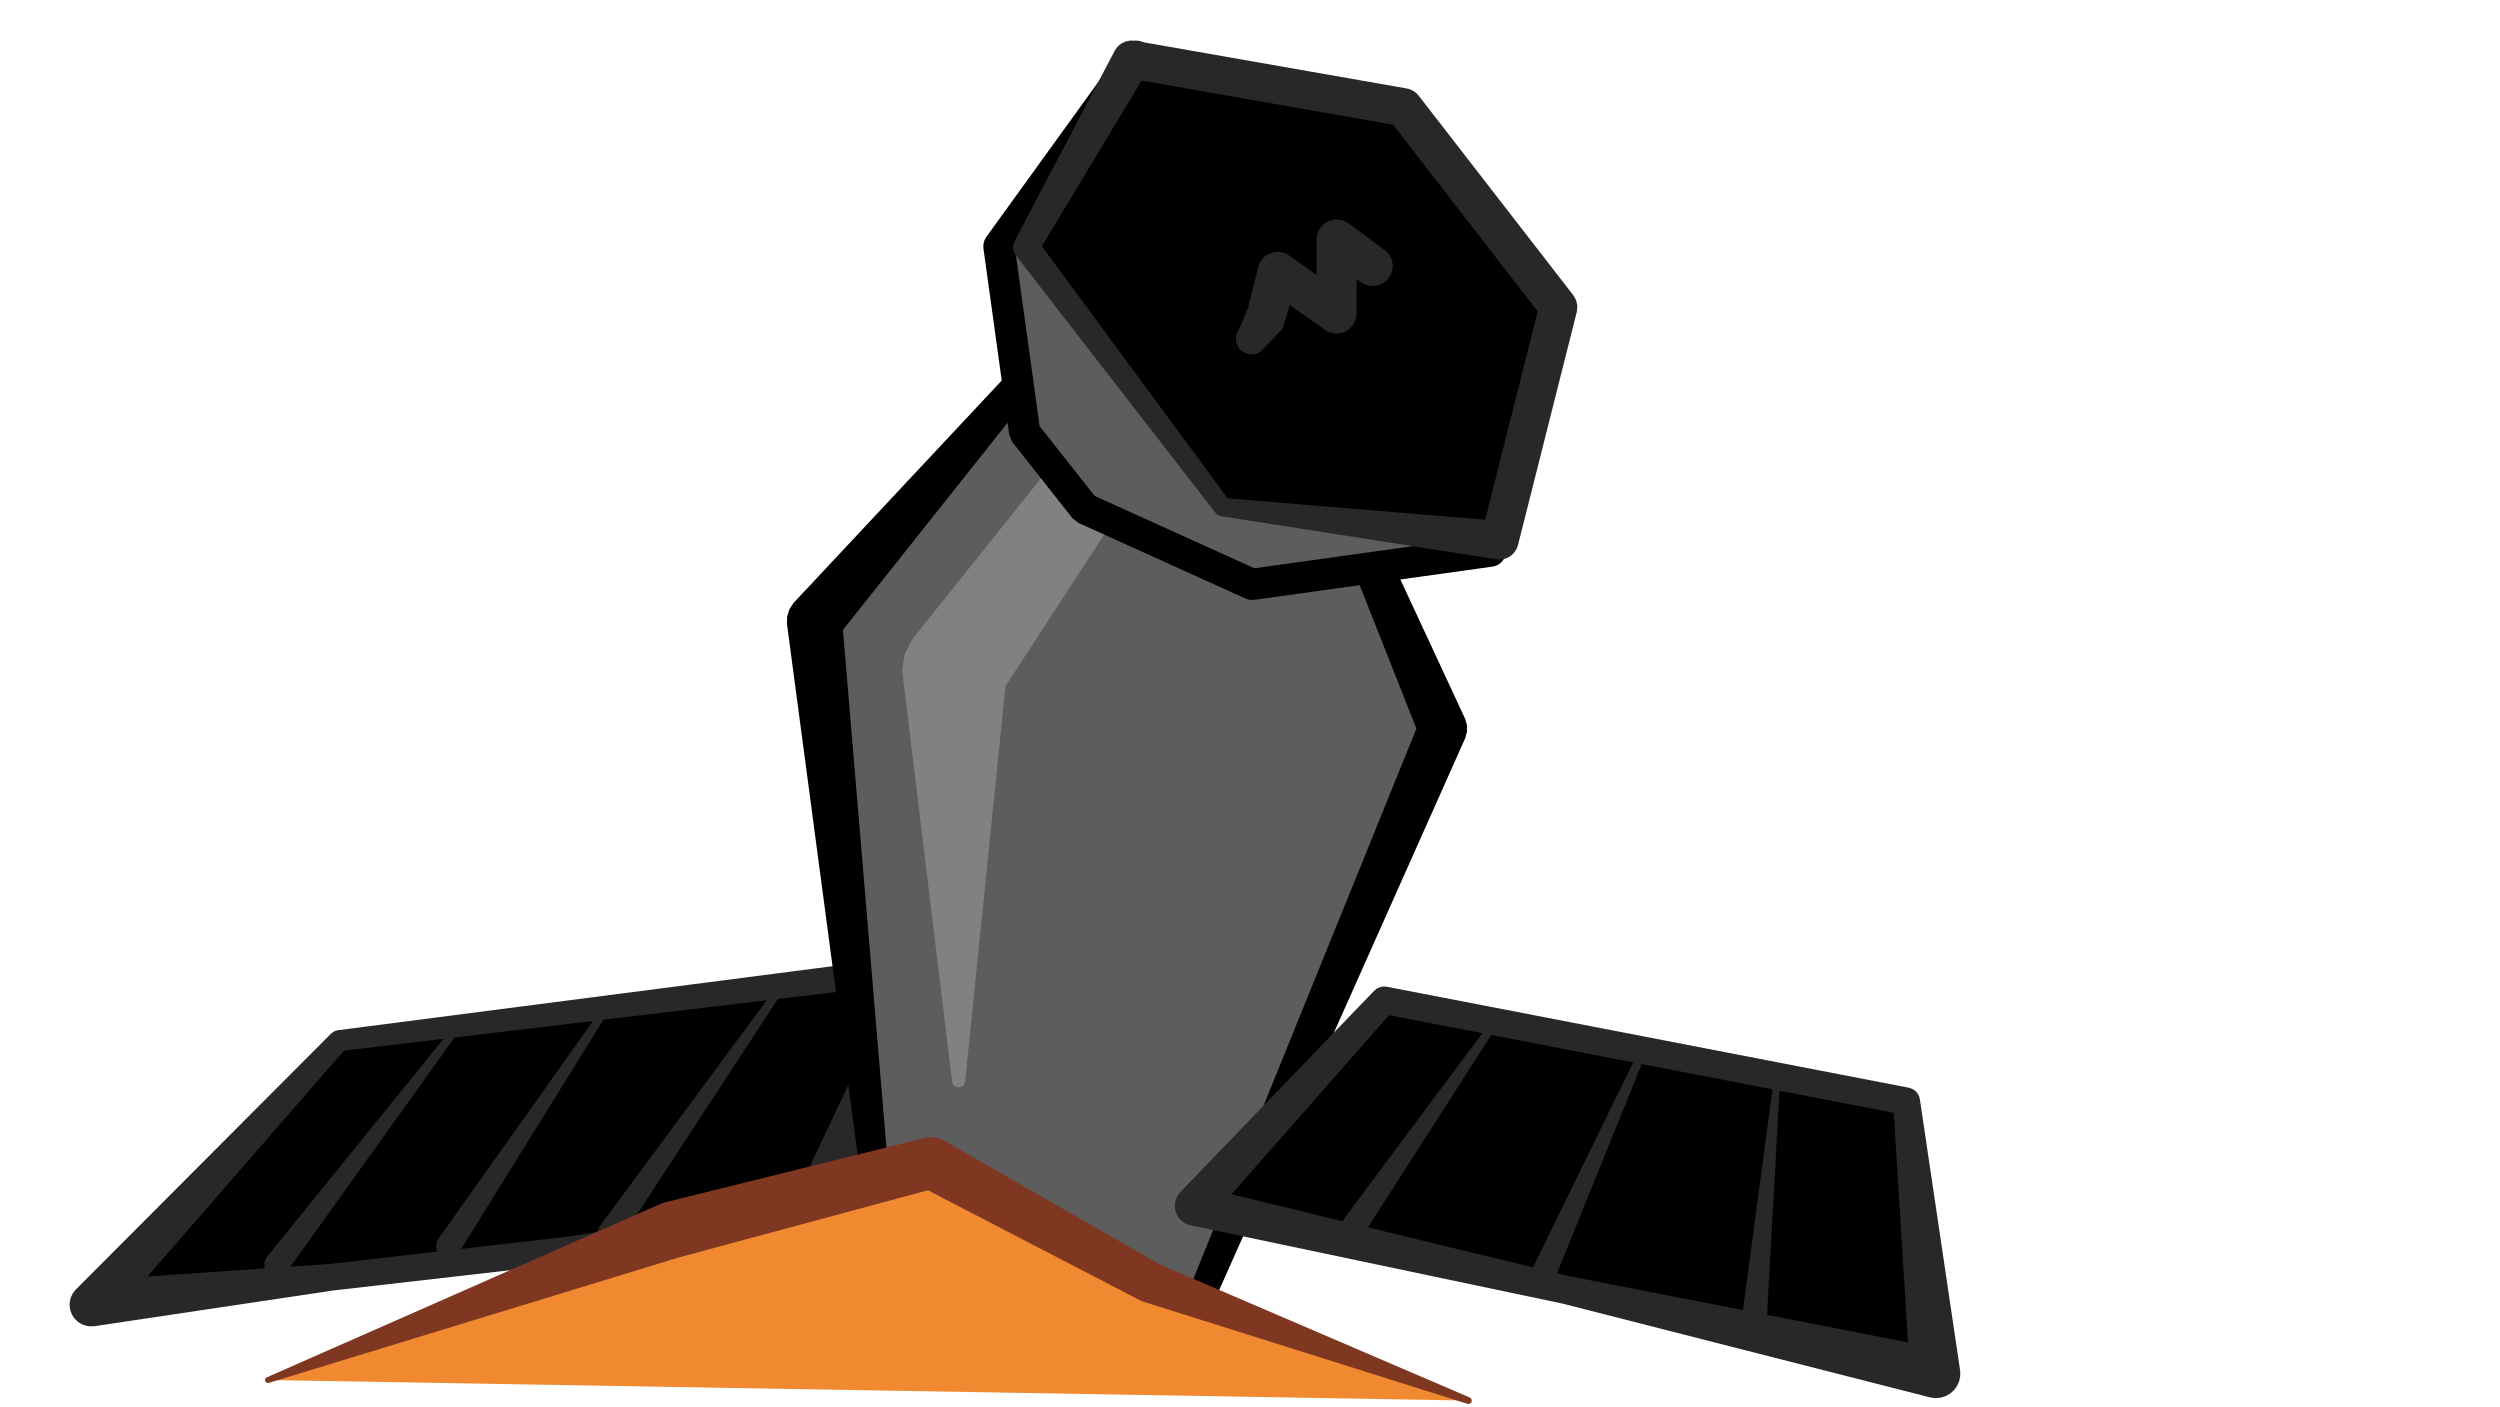
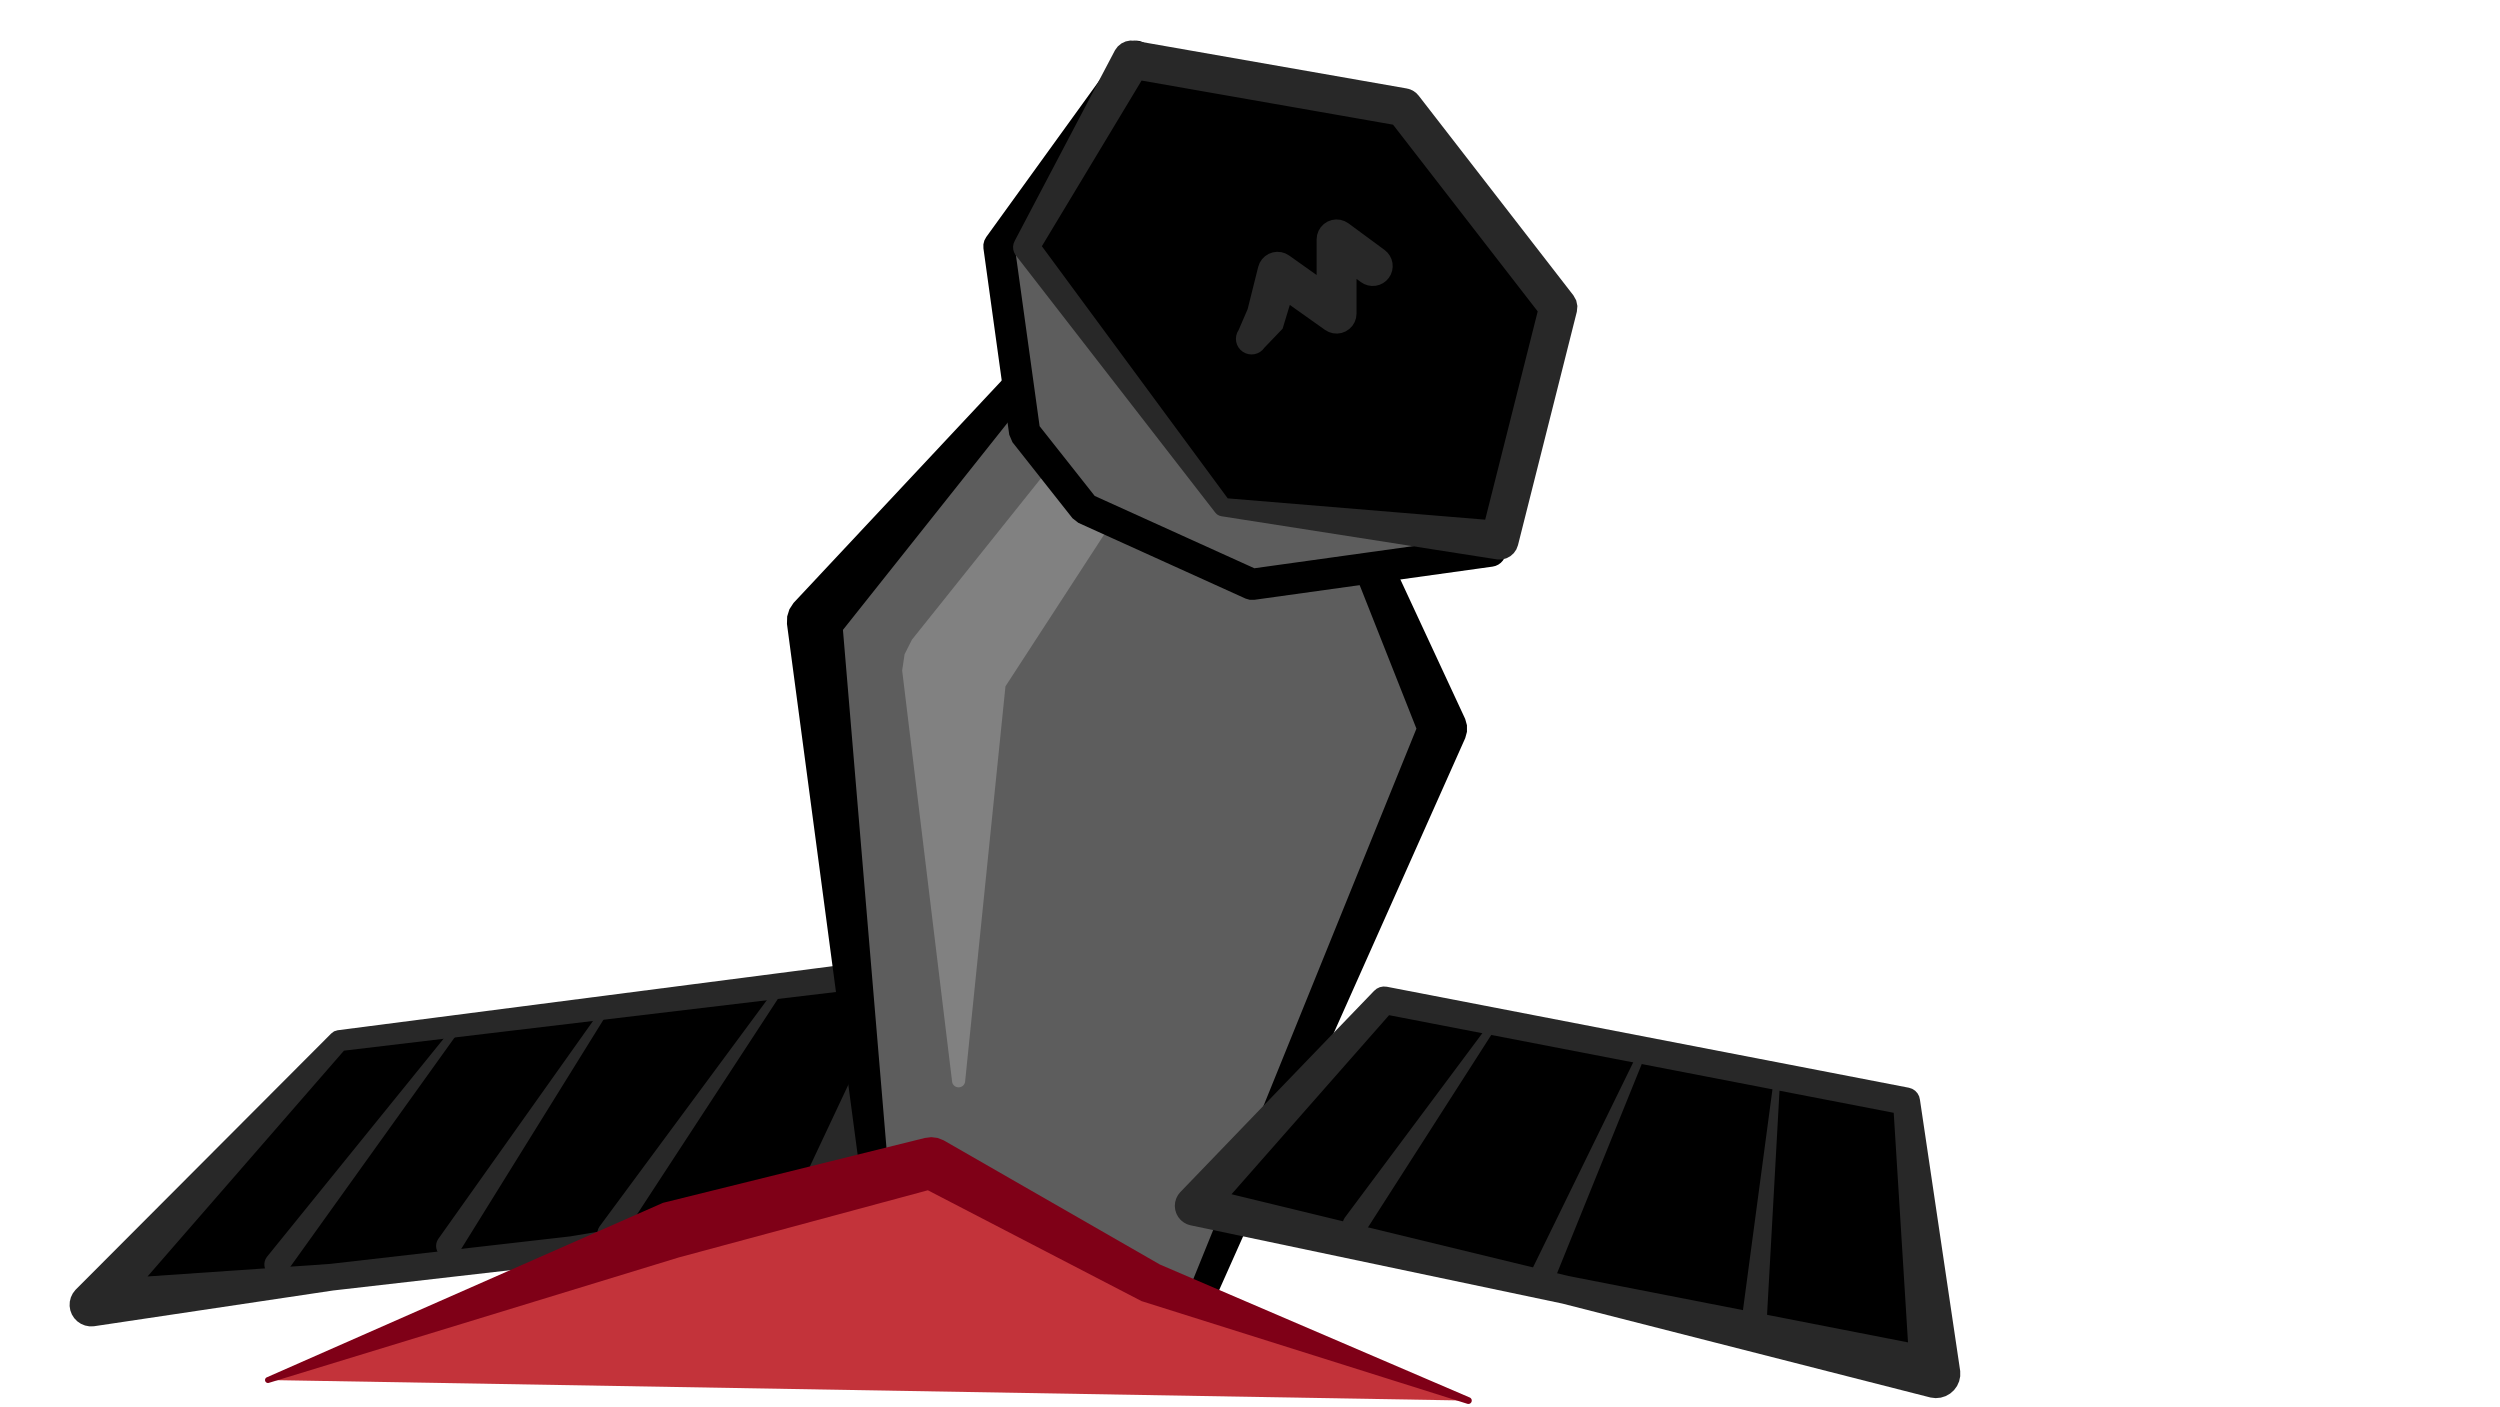
<svg xmlns="http://www.w3.org/2000/svg" version="1.1" x="0px" y="0px" width="1920px" height="1080px" viewBox="0 0 1920 1080">
  <g id="blender_frame.5">
    <g id="blender_object.Stroke.5.uuid_0x0">
      <g id="layer.Fills.uuid_0x1" />
      <g id="layer.Lines.uuid_0x2">
        <polygon points="623.643,938.611 703.793,744.058 260.264,799.255 70.09,1002.036 254.607,980.894 439.125,959.752" fill="#000000" stroke="none" fill-opacity="1" />
-         <path d="M605.395,931.093L604.278,934.798L603.907,938.649L604.293,942.498L605.423,946.199L607.254,949.607L609.714,952.593L612.71,955.042L616.125,956.859L619.83,957.975L623.681,958.347L627.53,957.961L631.231,956.83L634.639,955L637.625,952.54L640.074,949.544L641.891,946.129L713.294,747.972L713.898,745.921L714.065,743.788L713.786,741.667L713.075,739.65L711.961,737.824L710.493,736.268L708.735,735.049L706.763,734.221L704.662,733.819L702.524,733.861L259.266,791.241L256.602,792.057L254.374,793.731L57.939,990.64L55.889,993.327L54.424,996.371L53.603,999.649L53.461,1003.025L54.002,1006.36L55.206,1009.517L57.022,1012.367L59.375,1014.791L62.17,1016.691L65.29,1017.987L68.607,1018.628L71.986,1018.586L255.777,991.103L440.295,969.961L625.89,958.219L629.672,957.404L633.222,955.867L636.405,953.666L639.097,950.887L641.195,947.636L642.618,944.039L643.313,940.233L643.251,936.364L642.436,932.582L640.899,929.032L638.698,925.849L635.919,923.157L632.669,921.059L629.071,919.635L625.265,918.941L621.396,919.003L437.955,949.544L253.438,970.685L113.295,980.318L264.157,806.907L687.582,756.431z" fill="#282828" stroke="none" fill-opacity="1" />
+         <path d="M605.395,931.093L604.278,934.798L603.907,938.649L604.293,942.498L605.423,946.199L607.254,949.607L609.714,952.593L612.71,955.042L616.125,956.859L619.83,957.975L623.681,958.347L627.53,957.961L631.231,956.83L634.639,955L637.625,952.54L640.074,949.544L641.891,946.129L713.294,747.972L713.898,745.921L714.065,743.788L713.786,741.667L713.075,739.65L711.961,737.824L710.493,736.268L708.735,735.049L706.763,734.221L704.662,733.819L702.524,733.861L259.266,791.241L256.602,792.058L254.374,793.731L57.939,990.64L55.889,993.327L54.424,996.371L53.603,999.649L53.461,1003.025L54.002,1006.36L55.206,1009.517L57.022,1012.367L59.375,1014.791L62.17,1016.691L65.29,1017.987L68.607,1018.628L71.986,1018.586L255.777,991.103L440.295,969.961L625.89,958.219L629.672,957.404L633.222,955.867L636.405,953.666L639.097,950.887L641.195,947.636L642.618,944.039L643.313,940.233L643.251,936.364L642.436,932.582L640.899,929.032L638.698,925.849L635.919,923.157L632.669,921.059L629.071,919.635L625.265,918.941L621.396,919.003L437.955,949.544L253.438,970.685L113.295,980.318L264.157,806.907L687.582,756.431z" fill="#282828" stroke="none" fill-opacity="1" />
        <polyline points="604.571,751.396 468.277,947.339" fill="#000000" stroke="none" fill-opacity="1" />
        <path d="M606.731,752.898L606.982,752.448L607.141,751.957L607.201,751.445L607.16,750.931L607.02,750.435L606.785,749.976L606.466,749.571L606.073,749.236L605.623,748.985L605.133,748.826L604.62,748.766L604.106,748.807L603.61,748.947L603.151,749.182L602.746,749.501L602.412,749.894L460.465,941.905L459.555,943.533L458.98,945.308L458.762,947.161L458.91,949.02L459.418,950.816L460.267,952.477L461.423,953.941L462.843,955.151L464.471,956.061L466.246,956.636L468.099,956.853L469.958,956.705L471.753,956.197L473.415,955.349L474.879,954.193L476.089,952.773z" fill="#282828" stroke="none" fill-opacity="1" />
        <polyline points="467.405,771.786 344.427,956.897" fill="#000000" stroke="none" fill-opacity="1" />
        <path d="M469.596,773.241L469.837,772.786L469.986,772.292L470.035,771.779L469.983,771.266L469.832,770.773L469.588,770.319L469.26,769.921L468.86,769.595L468.405,769.353L467.911,769.205L467.398,769.156L466.885,769.207L466.392,769.359L465.938,769.603L465.54,769.931L465.214,770.33L336.501,951.631L335.626,953.278L335.089,955.065L334.911,956.922L335.099,958.778L335.645,960.562L336.529,962.205L337.716,963.644L339.161,964.823L340.809,965.698L342.596,966.235L344.453,966.413L346.309,966.225L348.092,965.679L349.735,964.795L351.174,963.608L352.354,962.163z" fill="#282828" stroke="none" fill-opacity="1" />
        <polyline points="354.081,785.372 212.526,971.096" fill="#000000" stroke="none" fill-opacity="1" />
-         <path d="M356.173,786.967L356.444,786.528L356.624,786.045L356.706,785.536L356.688,785.02L356.569,784.519L356.355,784.05L356.053,783.632L355.675,783.28L355.237,783.009L354.753,782.829L354.244,782.747L353.729,782.766L353.227,782.884L352.758,783.099L352.34,783.4L351.989,783.778L204.958,965.328L203.978,966.915L203.326,968.663L203.029,970.505L203.096,972.369L203.525,974.184L204.301,975.881L205.392,977.394L206.758,978.665L208.345,979.645L210.093,980.296L211.935,980.594L213.799,980.527L215.614,980.097L217.311,979.322L218.824,978.23L220.095,976.865z" fill="#282828" stroke="none" fill-opacity="1" />
-         <polyline points="914.654,1014.112 1108.125,559.547 991.666,289.062 805.708,268.4 625.385,476.899 674.222,925.829" fill="#5D5D5D" stroke="none" fill-opacity="1" />
-         <path d="M905.198,1010.088L904.595,1012.01L904.378,1014.013L904.556,1016.019L905.122,1017.952L906.055,1019.738L907.317,1021.307L908.862,1022.6L910.629,1023.567L912.551,1024.17L914.554,1024.387L916.56,1024.209L918.494,1023.643L920.279,1022.711L921.849,1021.448L923.142,1019.904L924.108,1018.136L1125.303,566.858L1126.63,562.018L1126.62,556.999L1125.273,552.164L1001.105,284.999L999.721,282.681L997.782,280.804L995.421,279.497L992.801,278.849L806.843,258.187L804.362,258.213L801.959,258.833L799.774,260.011L797.936,261.678L609.41,463.082L606.269,467.917L604.552,473.42L604.387,479.183L664.007,926.94L664.42,928.912L665.21,930.765L666.346,932.428L667.785,933.838L669.471,934.94L671.34,935.692L673.319,936.065L675.334,936.044L677.305,935.631L679.158,934.841L680.822,933.705L682.232,932.266L683.334,930.58L684.086,928.711L684.458,926.732L684.438,924.717L647.378,483.759L809.945,279.21L984.592,298.615L1087.817,559.589z" fill="#000000" stroke="none" fill-opacity="1" />
+         <path d="M356.173,786.967L356.444,786.528L356.624,786.045L356.706,785.536L356.688,785.02L356.569,784.519L356.355,784.05L356.053,783.632L355.675,783.28L355.237,783.009L354.753,782.829L354.244,782.747L353.729,782.766L353.227,782.884L352.758,783.099L352.34,783.4L351.989,783.778L204.958,965.328L203.978,966.915L203.326,968.663L203.028,970.505L203.096,972.369L203.525,974.184L204.301,975.881L205.392,977.394L206.758,978.665L208.345,979.645L210.093,980.296L211.935,980.594L213.799,980.527L215.614,980.097L217.311,979.322L218.824,978.23L220.095,976.865z" fill="#282828" stroke="none" fill-opacity="1" />
+         <polyline points="914.654,1014.112 1108.125,559.547 991.667,289.062 805.708,268.4 625.385,476.899 674.223,925.829" fill="#5D5D5D" stroke="none" fill-opacity="1" />
+         <path d="M905.199,1010.088L904.595,1012.01L904.378,1014.013L904.556,1016.019L905.122,1017.952L906.055,1019.738L907.317,1021.307L908.862,1022.6L910.629,1023.567L912.551,1024.17L914.554,1024.387L916.56,1024.209L918.494,1023.643L920.279,1022.711L921.849,1021.448L923.142,1019.904L924.108,1018.136L1125.303,566.858L1126.63,562.018L1126.62,556.999L1125.273,552.164L1001.105,284.998L999.721,282.681L997.782,280.804L995.421,279.497L992.801,278.849L806.843,258.187L804.362,258.213L801.959,258.833L799.774,260.011L797.936,261.678L609.41,463.082L606.269,467.917L604.552,473.42L604.387,479.183L664.007,926.94L664.42,928.912L665.21,930.765L666.346,932.428L667.785,933.838L669.471,934.94L671.34,935.692L673.319,936.065L675.334,936.044L677.305,935.631L679.158,934.841L680.822,933.705L682.232,932.266L683.334,930.58L684.086,928.711L684.458,926.732L684.438,924.717L647.378,483.759L809.945,279.21L984.592,298.615L1087.817,559.59z" fill="#000000" stroke="none" fill-opacity="1" />
        <polygon points="917.582,926.079 1063.032,768.172 1464.028,845.746 1486.812,1055.026 1202.197,990.553" fill="#000000" stroke="none" fill-opacity="1" />
-         <path d="M906.322,915.707L904.515,918.103L903.21,920.806L902.457,923.711L902.286,926.707L902.702,929.679L903.691,932.513L905.213,935.099L907.21,937.339L909.606,939.146L912.308,940.451L915.214,941.203L918.21,941.375L921.182,940.958L924.015,939.97L926.602,938.448L928.841,936.451L1066.808,779.654L1454.376,854.631L1465.342,1030.95L1204.591,979.986L920.964,911.149L917.986,910.776L914.993,910.991L912.099,911.786L909.416,913.13L907.047,914.972L905.082,917.241L903.598,919.849L902.651,922.697L902.278,925.674L902.494,928.668L903.289,931.562L904.633,934.245L906.475,936.614L908.743,938.578L911.352,940.062L914.199,941.009L1199.803,1001.12L1482.672,1073.301L1486.598,1073.763L1490.533,1073.391L1494.302,1072.202L1497.738,1070.248L1500.689,1067.618L1503.021,1064.427L1504.632,1060.818L1505.451,1056.951L1505.44,1052.998L1474.522,844.603L1473.897,842.001L1472.638,839.639L1470.825,837.669L1468.575,836.219L1466.033,835.382L1065.037,757.808L1062.365,757.637L1059.735,758.144L1057.318,759.296L1055.268,761.02z" fill="#282828" stroke="none" fill-opacity="1" />
-         <path d="M889.117,347.267L891.962,342.397L893.803,337.065L894.569,331.477L894.229,325.847L892.797,320.391L890.329,315.319L886.918,310.826L882.697,307.085L877.827,304.239L872.495,302.399L866.907,301.633L861.276,301.973L855.821,303.404L850.749,305.873L846.256,309.283L842.515,313.505L700.389,491.237L694.717,502.481L692.862,514.937L731.145,830.092L731.254,831.079L731.553,832.025L732.032,832.895L732.67,833.655L733.445,834.276L734.326,834.733L735.28,835.01L736.269,835.096L737.256,834.987L738.202,834.687L739.072,834.209L739.832,833.57L740.452,832.795L740.91,831.914L741.187,830.961L741.272,829.972L772.198,527.09z" fill="#818181" stroke="none" fill-opacity="1" />
+         <path d="M906.322,915.707L904.515,918.103L903.21,920.806L902.457,923.711L902.286,926.707L902.702,929.679L903.691,932.513L905.213,935.099L907.21,937.339L909.606,939.146L912.308,940.451L915.214,941.203L918.21,941.375L921.182,940.958L924.015,939.97L926.602,938.448L928.842,936.451L1066.808,779.654L1454.376,854.631L1465.342,1030.95L1204.591,979.986L920.964,911.149L917.986,910.776L914.993,910.991L912.099,911.786L909.416,913.13L907.047,914.972L905.082,917.241L903.598,919.849L902.651,922.697L902.278,925.674L902.494,928.668L903.289,931.562L904.633,934.245L906.475,936.614L908.743,938.578L911.352,940.062L914.199,941.009L1199.803,1001.12L1482.672,1073.301L1486.598,1073.763L1490.533,1073.391L1494.302,1072.202L1497.738,1070.248L1500.688,1067.618L1503.021,1064.427L1504.632,1060.818L1505.451,1056.951L1505.44,1052.998L1474.522,844.603L1473.897,842.001L1472.638,839.639L1470.825,837.669L1468.575,836.219L1466.033,835.382L1065.037,757.808L1062.365,757.637L1059.735,758.144L1057.318,759.296L1055.268,761.02z" fill="#282828" stroke="none" fill-opacity="1" />
+         <path d="M889.117,347.267L891.962,342.397L893.803,337.065L894.568,331.477L894.229,325.847L892.797,320.391L890.329,315.319L886.918,310.826L882.697,307.085L877.827,304.239L872.495,302.399L866.907,301.633L861.276,301.973L855.82,303.404L850.749,305.873L846.256,309.283L842.515,313.505L700.389,491.237L694.717,502.481L692.862,514.937L731.145,830.092L731.254,831.079L731.553,832.025L732.032,832.895L732.67,833.655L733.445,834.276L734.326,834.733L735.28,835.01L736.269,835.096L737.255,834.987L738.202,834.687L739.072,834.209L739.832,833.57L740.452,832.795L740.91,831.914L741.187,830.961L741.272,829.972L772.198,527.09z" fill="#818181" stroke="none" fill-opacity="1" />
        <polyline points="872.553,43.214 767.16,189.076 786.978,332.186 833.126,390.611 961.559,448.787 1144.64,423.277" fill="#5D5D5D" stroke="none" fill-opacity="1" />
-         <path d="M882.279,50.241L883.463,48.209L884.228,45.984L884.544,43.653L884.399,41.305L883.8,39.031L882.767,36.917L881.343,35.045L879.58,33.488L877.548,32.303L875.323,31.538L872.992,31.222L870.645,31.367L868.37,31.967L866.256,32.999L864.384,34.424L862.827,36.186L757.434,182.049L755.978,184.723L755.242,187.678L755.274,190.722L775.092,333.832L777.562,339.624L823.71,398.048L828.175,401.541L956.607,459.717L959.843,460.663L963.215,460.671L1146.296,435.162L1148.582,434.61L1150.718,433.623L1152.619,432.239L1154.214,430.51L1155.441,428.503L1156.253,426.295L1156.619,423.971L1156.524,421.621L1155.973,419.334L1154.986,417.199L1153.602,415.297L1151.873,413.702L1149.866,412.475L1147.658,411.663L1145.334,411.298L1142.984,411.392L963.344,436.423L840.734,380.884L798.416,327.308L779.707,192.201z" fill="#000000" stroke="none" fill-opacity="1" />
+         <path d="M882.279,50.241L883.463,48.209L884.228,45.984L884.544,43.653L884.4,41.305L883.8,39.031L882.767,36.917L881.343,35.045L879.58,33.487L877.548,32.303L875.323,31.538L872.992,31.222L870.645,31.367L868.37,31.967L866.256,32.999L864.384,34.423L862.827,36.186L757.434,182.049L755.978,184.723L755.242,187.677L755.274,190.722L775.092,333.832L777.562,339.623L823.71,398.048L828.175,401.541L956.607,459.717L959.843,460.663L963.215,460.671L1146.296,435.162L1148.582,434.61L1150.718,433.623L1152.619,432.239L1154.214,430.51L1155.441,428.503L1156.253,426.295L1156.619,423.971L1156.524,421.621L1155.973,419.334L1154.986,417.199L1153.601,415.297L1151.873,413.702L1149.866,412.475L1147.658,411.663L1145.334,411.298L1142.984,411.392L963.344,436.423L840.734,380.884L798.417,327.308L779.707,192.2z" fill="#000000" stroke="none" fill-opacity="1" />
        <polygon points="1077.945,82.342 1196.857,235.827 1151.64,415.15 939.038,389.437 788.119,189.915 869.068,45.697" fill="#000000" stroke="none" fill-opacity="1" />
-         <path d="M1089.487,73.399L1087.376,71.195L1084.852,69.477L1082.026,68.322L1079.023,67.78L1075.971,67.874L1073.007,68.601L1070.258,69.927L1067.844,71.797L1065.873,74.127L1064.429,76.817L1063.576,79.748L1063.35,82.792L1063.763,85.816L1064.795,88.689L1066.402,91.284L1180.96,239.15L1140.626,399.11L942.887,382.744L800.153,189.095L876.736,61.867L1075.422,96.723L1078.276,96.939L1081.117,96.594L1083.837,95.701L1086.33,94.295L1088.501,92.43L1090.266,90.176L1091.558,87.622L1092.326,84.865L1092.542,82.01L1092.197,79.169L1091.304,76.449L1089.898,73.956L1088.033,71.785L1085.779,70.02L1083.225,68.728L1080.468,67.96L871.591,31.315L868.004,31.134L864.482,31.835L861.237,33.374L858.465,35.658L856.335,38.55L779.317,184.975L778.418,187.129L778.037,189.432L778.196,191.761L778.885,193.991L780.069,196.004L933.37,393.725L934.706,395.071L936.35,396.016L938.185,396.493L1149.887,429.646L1153.393,429.646L1156.798,428.81L1159.906,427.187L1162.537,424.87L1164.54,421.992L1165.799,418.72L1211.015,239.397L1211.436,235.024L1210.537,230.723L1208.399,226.885z" fill="#282828" stroke="none" fill-opacity="1" />
-         <polyline points="1054.276,204.321 1026.491,183.848 1026.491,240.881 981.157,208.708 972.383,243.806 961.181,260.22" fill="#000000" stroke="none" fill-opacity="1" />
-         <path d="M1045.187,216.656L1047.768,218.192L1050.599,219.196L1053.572,219.627L1056.571,219.47L1059.482,218.731L1062.194,217.439L1064.6,215.642L1066.611,213.41L1068.147,210.829L1069.15,207.998L1069.581,205.026L1069.425,202.026L1068.686,199.115L1067.393,196.404L1065.596,193.997L1063.364,191.986L1035.58,171.513L1032.66,169.824L1029.442,168.813L1026.081,168.532L1022.74,168.993L1019.58,170.173L1016.756,172.016L1014.403,174.433L1012.636,177.306L1011.54,180.496L1011.169,183.848L1011.169,211.219L990.024,196.213L987.142,194.604L983.981,193.649L980.69,193.394L977.42,193.849L974.324,194.995L971.545,196.777L969.212,199.113L967.434,201.895L966.293,204.993L958.183,237.432L951.269,253.456L950.14,255.52L949.435,257.764L949.182,260.103L949.39,262.446L950.05,264.704L951.139,266.789L952.613,268.622L954.417,270.132L956.481,271.261L958.725,271.966L961.063,272.219L963.407,272.012L965.664,271.351L967.749,270.262L969.582,268.788L971.092,266.984L985.038,252.442L990.581,234.185L1017.623,253.376L1020.547,255.003L1023.754,255.956L1027.091,256.191L1030.4,255.696L1033.522,254.494L1036.309,252.643L1038.629,250.231L1040.369,247.374L1041.447,244.207L1041.812,240.881L1041.812,214.17z" fill="#282828" stroke="none" fill-opacity="1" />
+         <path d="M1089.487,73.399L1087.376,71.195L1084.852,69.477L1082.026,68.322L1079.023,67.78L1075.971,67.874L1073.007,68.601L1070.258,69.927L1067.845,71.797L1065.873,74.127L1064.429,76.817L1063.576,79.747L1063.35,82.792L1063.763,85.816L1064.795,88.689L1066.402,91.284L1180.96,239.15L1140.627,399.11L942.887,382.744L800.153,189.095L876.736,61.867L1075.421,96.723L1078.276,96.939L1081.117,96.594L1083.837,95.701L1086.33,94.295L1088.501,92.43L1090.266,90.176L1091.558,87.622L1092.326,84.865L1092.542,82.01L1092.197,79.169L1091.304,76.449L1089.898,73.956L1088.033,71.785L1085.779,70.02L1083.225,68.728L1080.468,67.96L871.591,31.315L868.004,31.134L864.482,31.835L861.236,33.374L858.465,35.658L856.335,38.55L779.317,184.975L778.418,187.129L778.037,189.432L778.196,191.761L778.885,193.991L780.069,196.004L933.37,393.725L934.706,395.071L936.35,396.016L938.185,396.493L1149.887,429.646L1153.393,429.646L1156.798,428.81L1159.906,427.187L1162.537,424.87L1164.54,421.992L1165.799,418.72L1211.015,239.397L1211.436,235.024L1210.537,230.723L1208.399,226.885z" fill="#282828" stroke="none" fill-opacity="1" />
+         <polyline points="1054.276,204.321 1026.491,183.848 1026.491,240.881 981.157,208.709 972.383,243.806 961.181,260.22" fill="#000000" stroke="none" fill-opacity="1" />
+         <path d="M1045.187,216.656L1047.768,218.192L1050.599,219.196L1053.572,219.627L1056.571,219.47L1059.482,218.731L1062.193,217.439L1064.6,215.642L1066.611,213.41L1068.147,210.829L1069.15,207.998L1069.581,205.026L1069.425,202.026L1068.686,199.115L1067.393,196.404L1065.596,193.997L1063.364,191.987L1035.579,171.513L1032.66,169.823L1029.442,168.813L1026.081,168.532L1022.74,168.993L1019.581,170.173L1016.756,172.016L1014.403,174.433L1012.636,177.306L1011.54,180.496L1011.169,183.848L1011.169,211.219L990.024,196.214L987.142,194.604L983.981,193.649L980.69,193.394L977.42,193.849L974.324,194.995L971.545,196.777L969.212,199.113L967.434,201.895L966.293,204.993L958.183,237.432L951.269,253.456L950.14,255.52L949.435,257.764L949.182,260.103L949.39,262.446L950.05,264.704L951.139,266.789L952.613,268.622L954.417,270.132L956.481,271.261L958.725,271.966L961.064,272.219L963.407,272.012L965.664,271.351L967.75,270.262L969.582,268.788L971.092,266.984L985.038,252.442L990.581,234.185L1017.623,253.376L1020.547,255.003L1023.754,255.956L1027.091,256.191L1030.4,255.696L1033.522,254.494L1036.309,252.643L1038.629,250.231L1040.369,247.374L1041.447,244.207L1041.812,240.881L1041.812,214.17z" fill="#282828" stroke="none" fill-opacity="1" />
        <polyline points="1364.222,834.187 1347.471,1011.524" fill="#000000" stroke="none" fill-opacity="1" />
        <path d="M1366.84,834.434L1366.838,833.918L1366.736,833.413L1366.536,832.938L1366.248,832.51L1365.882,832.147L1365.452,831.862L1364.975,831.667L1364.469,831.568L1363.953,831.57L1363.448,831.673L1362.972,831.872L1362.545,832.16L1362.182,832.526L1361.897,832.956L1361.701,833.433L1361.603,833.939L1337.997,1010.629L1338.004,1012.494L1338.375,1014.322L1339.096,1016.043L1340.139,1017.59L1341.463,1018.904L1343.018,1019.934L1344.745,1020.641L1346.576,1020.998L1348.441,1020.99L1350.269,1020.619L1351.99,1019.898L1353.537,1018.856L1354.851,1017.531L1355.881,1015.976L1356.588,1014.25L1356.945,1012.419z" fill="#282828" stroke="none" fill-opacity="1" />
        <polyline points="1150.984,781.068 1040.563,940.648" fill="#000000" stroke="none" fill-opacity="1" />
-         <path d="M1153.147,782.565L1153.397,782.115L1153.555,781.624L1153.613,781.111L1153.571,780.597L1153.43,780.102L1153.194,779.643L1152.873,779.239L1152.48,778.906L1152.03,778.655L1151.539,778.497L1151.026,778.439L1150.513,778.481L1150.017,778.622L1149.558,778.858L1149.154,779.179L1148.821,779.572L1032.737,935.233L1031.832,936.864L1031.261,938.64L1031.048,940.493L1031.201,942.352L1031.713,944.146L1032.566,945.805L1033.726,947.266L1035.148,948.473L1036.779,949.379L1038.555,949.95L1040.408,950.163L1042.268,950.01L1044.061,949.498L1045.721,948.645L1047.182,947.485L1048.389,946.062z" fill="#282828" stroke="none" fill-opacity="1" />
-         <polyline points="1264.892,800.223 1184.712,979.963" fill="#000000" stroke="none" fill-opacity="1" />
-         <path d="M1267.294,801.294L1267.457,800.805L1267.521,800.293L1267.484,799.779L1267.348,799.282L1267.117,798.821L1266.801,798.413L1266.411,798.076L1265.963,797.82L1265.474,797.658L1264.962,797.593L1264.448,797.63L1263.951,797.766L1263.489,797.997L1263.082,798.313L1262.745,798.703L1262.489,799.151L1176.021,976.086L1175.432,977.856L1175.199,979.707L1175.332,981.568L1175.825,983.367L1176.66,985.035L1177.804,986.508L1179.214,987.73L1180.835,988.653L1182.605,989.243L1184.456,989.475L1186.317,989.343L1188.116,988.849L1189.784,988.014L1191.257,986.87L1192.479,985.461L1193.403,983.84z" fill="#282828" stroke="none" fill-opacity="1" />
-         <polyline points="1127.713,1075.647 884.277,985.485 715.225,893.069 514.615,944.912 205.812,1059.868" fill="#F0892F" stroke="none" fill-opacity="1" />
-         <path d="M1126.812,1078.08L1127.304,1078.208L1127.812,1078.239L1128.316,1078.17L1128.796,1078.004L1129.236,1077.747L1129.616,1077.41L1129.924,1077.005L1130.146,1076.548L1130.275,1076.056L1130.306,1075.548L1130.237,1075.044L1130.071,1074.563L1129.814,1074.124L1129.477,1073.744L1129.072,1073.436L1128.614,1073.214L890.808,971.152L724.691,875.751L720.092,873.942L715.188,873.333L710.286,873.96L509.154,923.781L205.019,1057.738L204.618,1057.933L204.264,1058.203L203.969,1058.537L203.744,1058.923L203.6,1059.344L203.54,1059.786L203.567,1060.231L203.681,1060.661L203.877,1061.062L204.147,1061.417L204.481,1061.712L204.866,1061.936L205.288,1062.081L205.729,1062.14L206.174,1062.113L206.605,1061.999L521.17,965.76L712.606,914.13L876.742,999.269z" fill="#7F3722" stroke="none" fill-opacity="1" />
+         <path d="M1153.147,782.565L1153.397,782.115L1153.555,781.624L1153.613,781.111L1153.571,780.597L1153.43,780.102L1153.194,779.643L1152.873,779.239L1152.48,778.906L1152.03,778.655L1151.539,778.497L1151.026,778.439L1150.513,778.481L1150.017,778.622L1149.558,778.858L1149.154,779.179L1148.821,779.572L1032.737,935.233L1031.832,936.864L1031.261,938.64L1031.048,940.493L1031.201,942.352L1031.713,944.146L1032.566,945.805L1033.726,947.266L1035.148,948.473L1036.779,949.379L1038.555,949.95L1040.408,950.163L1042.268,950.01L1044.062,949.497L1045.721,948.645L1047.182,947.485L1048.389,946.062z" fill="#282828" stroke="none" fill-opacity="1" />
+         <polyline points="1264.891,800.223 1184.712,979.963" fill="#000000" stroke="none" fill-opacity="1" />
+         <path d="M1267.294,801.294L1267.457,800.805L1267.521,800.293L1267.484,799.779L1267.348,799.282L1267.117,798.821L1266.801,798.413L1266.411,798.076L1265.963,797.82L1265.474,797.658L1264.962,797.593L1264.448,797.63L1263.951,797.766L1263.49,797.997L1263.082,798.313L1262.745,798.703L1262.489,799.151L1176.021,976.086L1175.432,977.856L1175.199,979.707L1175.332,981.568L1175.825,983.367L1176.66,985.035L1177.804,986.508L1179.214,987.73L1180.835,988.653L1182.605,989.243L1184.456,989.475L1186.317,989.343L1188.116,988.849L1189.784,988.014L1191.257,986.87L1192.479,985.461L1193.403,983.84z" fill="#282828" stroke="none" fill-opacity="1" />
+         <polyline points="1127.713,1075.647 884.277,985.485 715.225,893.069 514.615,944.912 205.812,1059.868" fill="#C3333A" stroke="none" fill-opacity="1" />
+         <path d="M1126.812,1078.08L1127.304,1078.208L1127.812,1078.239L1128.316,1078.17L1128.797,1078.004L1129.236,1077.747L1129.616,1077.41L1129.924,1077.005L1130.146,1076.548L1130.275,1076.056L1130.306,1075.548L1130.237,1075.044L1130.071,1074.563L1129.814,1074.124L1129.477,1073.744L1129.072,1073.436L1128.614,1073.214L890.808,971.152L724.691,875.751L720.092,873.942L715.188,873.333L710.286,873.96L509.154,923.781L205.019,1057.738L204.618,1057.933L204.264,1058.203L203.969,1058.537L203.744,1058.923L203.6,1059.344L203.54,1059.786L203.567,1060.231L203.681,1060.661L203.877,1061.062L204.147,1061.417L204.481,1061.712L204.866,1061.936L205.288,1062.081L205.729,1062.14L206.174,1062.113L206.605,1061.999L521.17,965.76L712.606,914.13L876.742,999.269z" fill="#7F0017" stroke="none" fill-opacity="1" />
      </g>
    </g>
  </g>
</svg>
